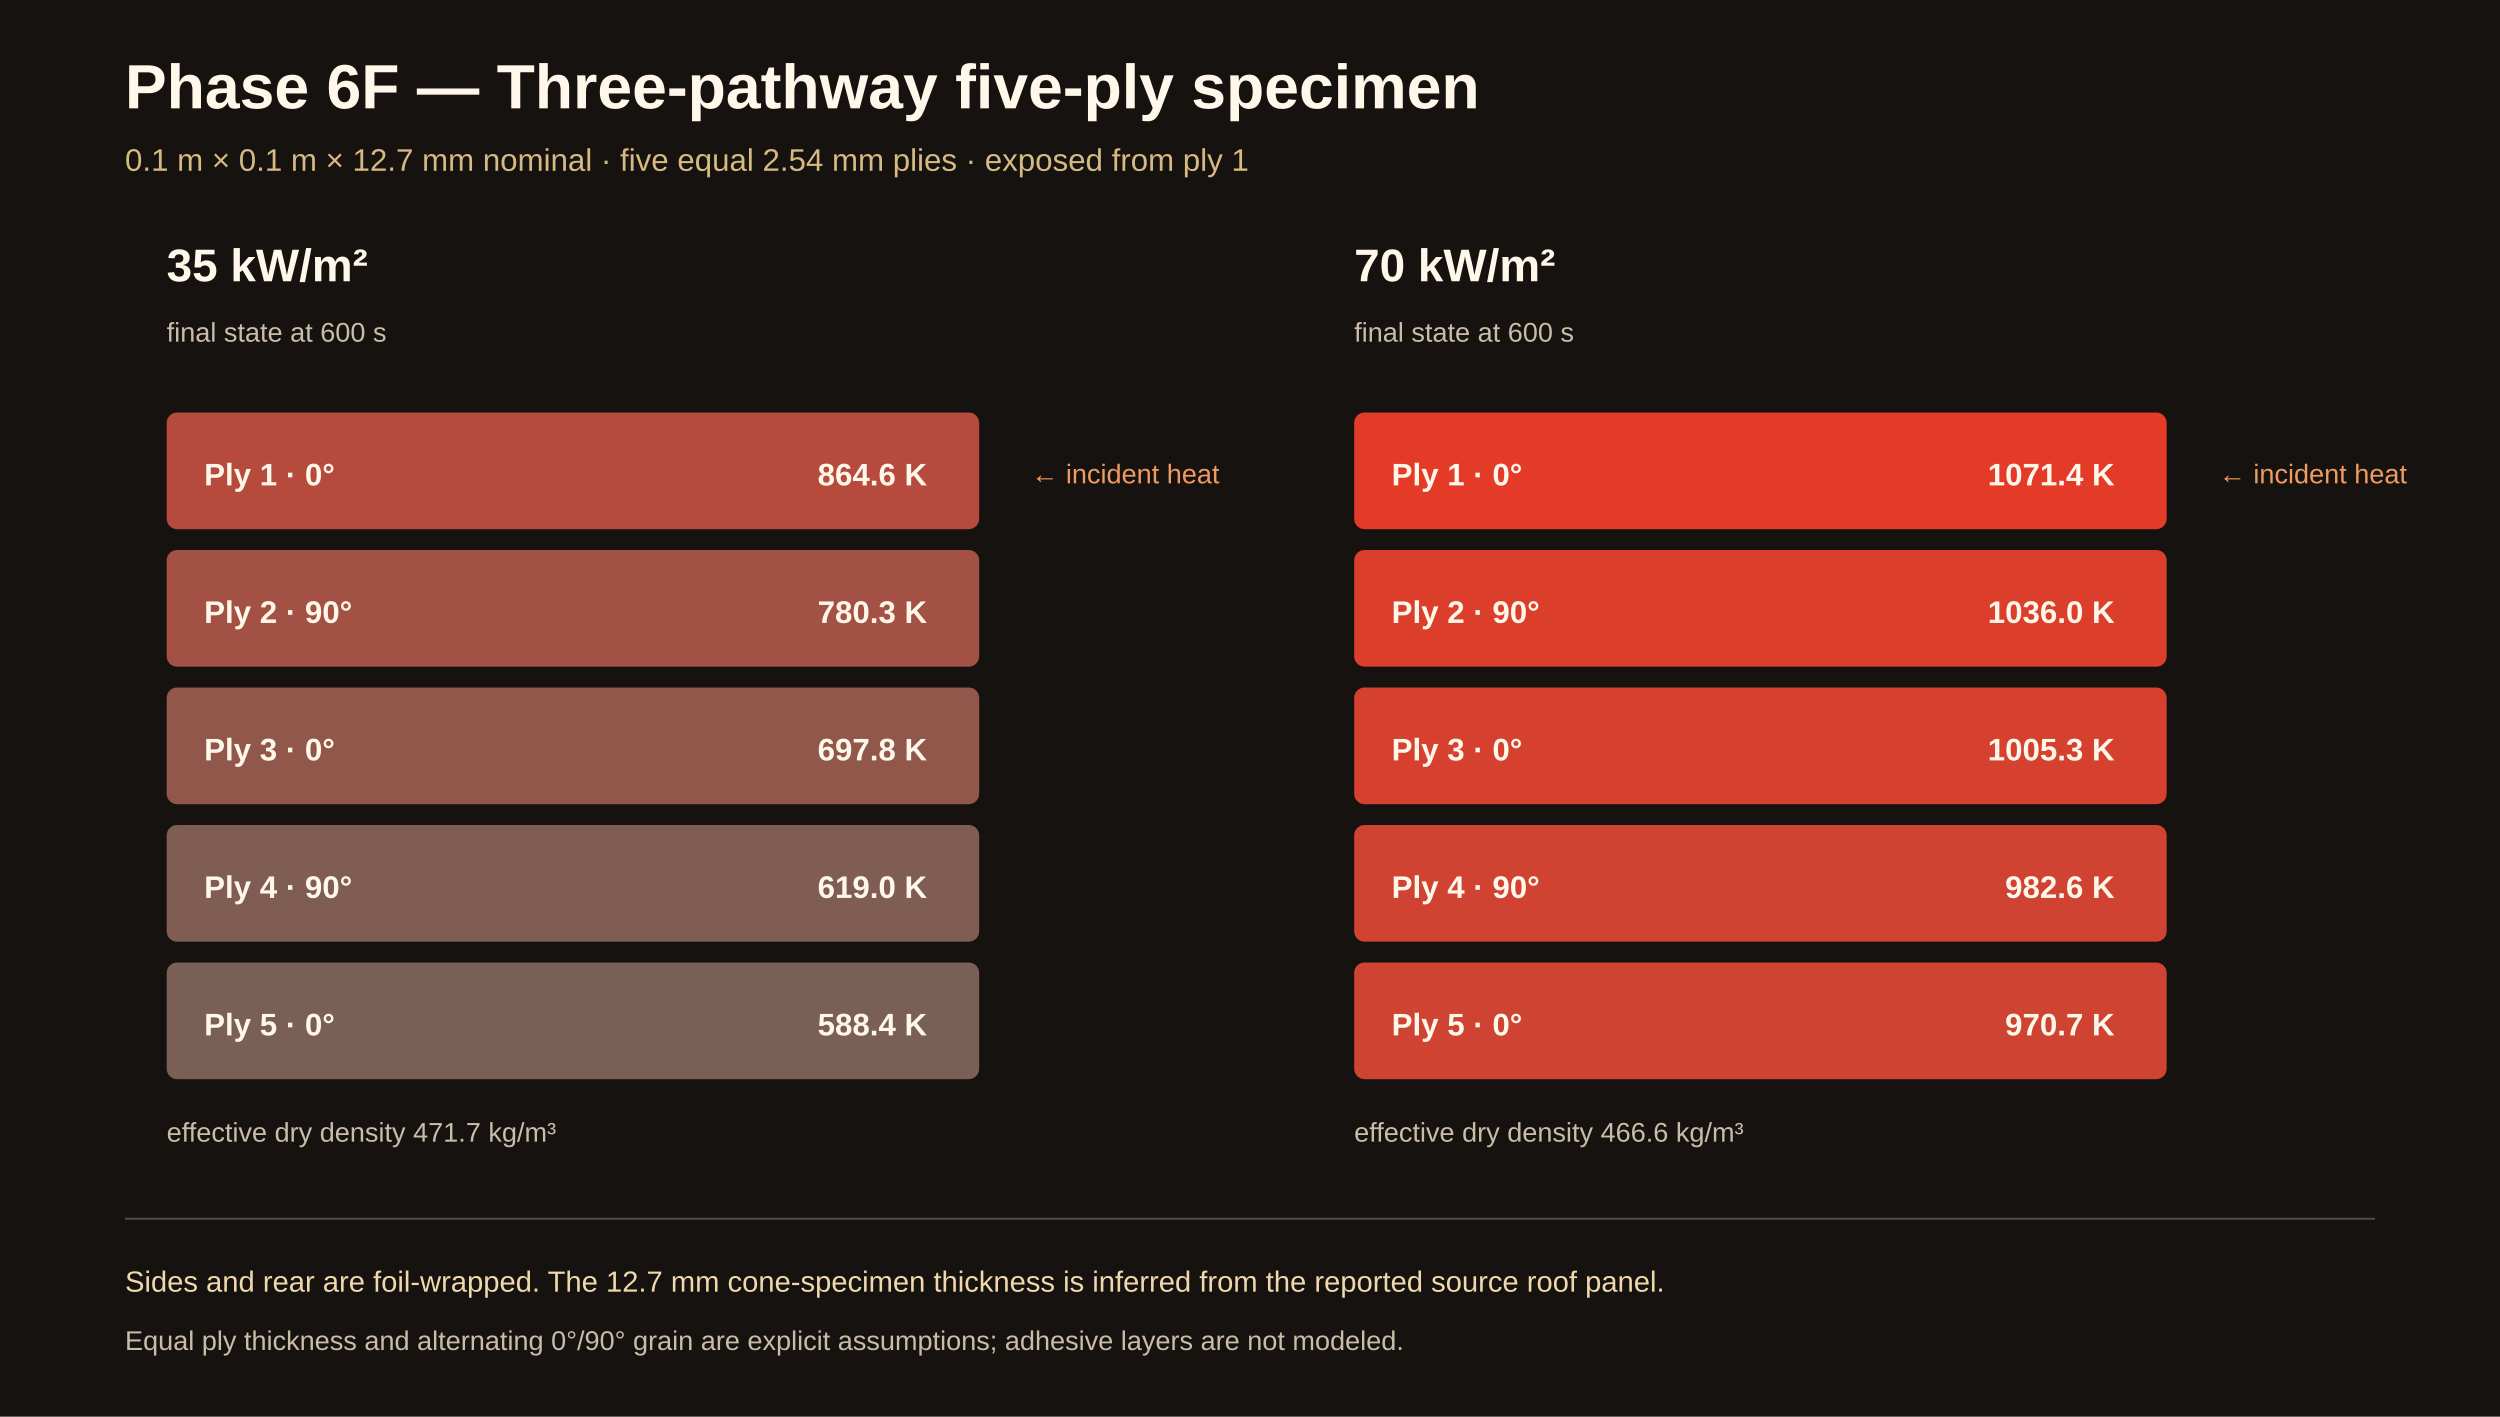
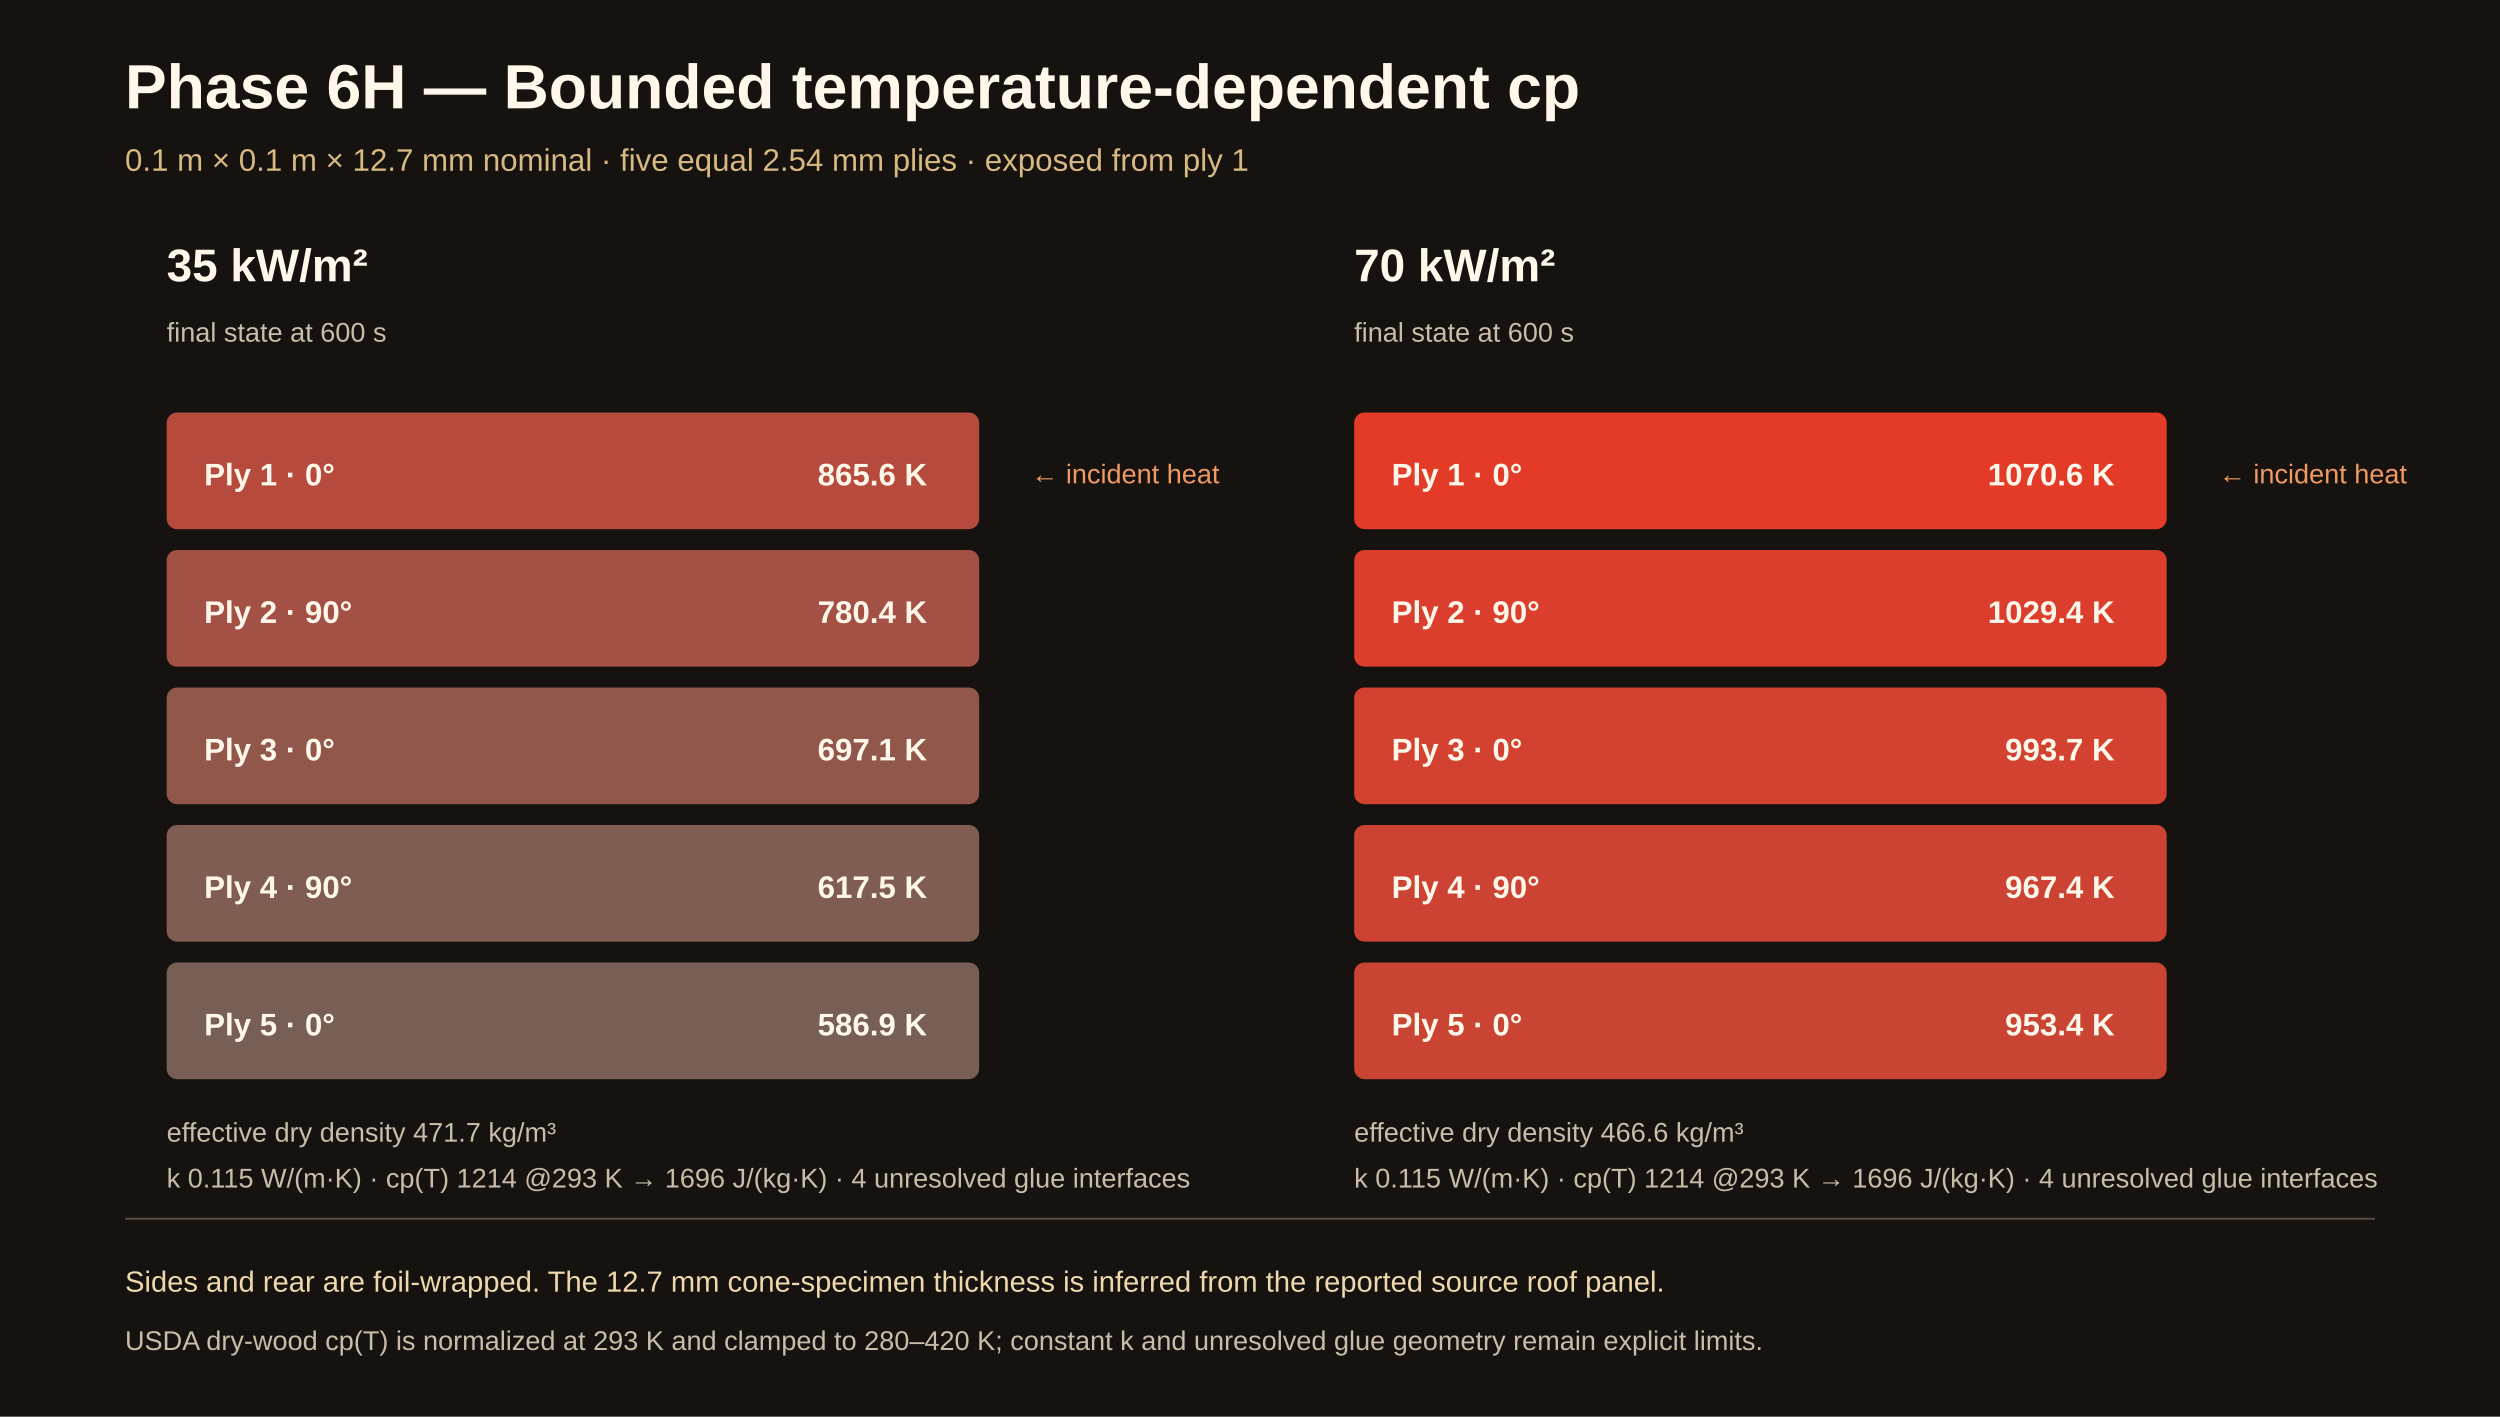
<svg xmlns="http://www.w3.org/2000/svg" width="1200" height="680" viewBox="0 0 1200 680">
  <rect width="1200" height="680" fill="#15120f" />
  <style>
    text { font-family: "Segoe UI", Arial, sans-serif; fill: #fff7e9; }
    .title { font-size: 30px; font-weight: 700; }
    .subtitle { font-size: 15px; fill: #d7b982; }
    .panel-title { font-size: 22px; font-weight: 700; }
    .layer { font-size: 15px; font-weight: 650; }
    .temperature { font-size: 15px; font-weight: 700; }
    .muted { font-size: 13px; fill: #c9bda9; }
    .heat { font-size: 13px; fill: #f09a61; }
    .note { font-size: 14px; fill: #f0d8ad; }
  </style>
-   <text x="60" y="52" class="title">Phase 6F — Three-pathway five-ply specimen</text>
+   <text x="60" y="52" class="title">Phase 6H — Bounded temperature-dependent cp</text>
  <text x="60" y="82" class="subtitle">0.1 m × 0.1 m × 12.7 mm nominal · five equal 2.54 mm plies · exposed from ply 1</text>
  <text x="80" y="135" class="panel-title">35 kW/m²</text>
  <text x="80" y="164" class="muted">final state at 600 s</text>
  <rect x="80" y="198" width="390" height="56" rx="5" fill="#b64a3c" />
  <text x="98" y="233" class="layer">Ply 1 · 0°</text>
-   <text x="445" y="233" class="temperature" text-anchor="end">864.6 K</text>
+   <text x="445" y="233" class="temperature" text-anchor="end">865.6 K</text>
  <rect x="80" y="264" width="390" height="56" rx="5" fill="#a35144" />
  <text x="98" y="299" class="layer">Ply 2 · 90°</text>
-   <text x="445" y="299" class="temperature" text-anchor="end">780.3 K</text>
+   <text x="445" y="299" class="temperature" text-anchor="end">780.4 K</text>
  <rect x="80" y="330" width="390" height="56" rx="5" fill="#91574b" />
  <text x="98" y="365" class="layer">Ply 3 · 0°</text>
-   <text x="445" y="365" class="temperature" text-anchor="end">697.8 K</text>
+   <text x="445" y="365" class="temperature" text-anchor="end">697.1 K</text>
  <rect x="80" y="396" width="390" height="56" rx="5" fill="#7f5d52" />
  <text x="98" y="431" class="layer">Ply 4 · 90°</text>
-   <text x="445" y="431" class="temperature" text-anchor="end">619.0 K</text>
-   <rect x="80" y="462" width="390" height="56" rx="5" fill="#795f55" />
+   <text x="445" y="431" class="temperature" text-anchor="end">617.5 K</text>
+   <rect x="80" y="462" width="390" height="56" rx="5" fill="#785f55" />
  <text x="98" y="497" class="layer">Ply 5 · 0°</text>
-   <text x="445" y="497" class="temperature" text-anchor="end">588.4 K</text>
+   <text x="445" y="497" class="temperature" text-anchor="end">586.9 K</text>
  <text x="495" y="232" class="heat">← incident heat</text>
  <text x="80" y="548" class="muted">effective dry density 471.7 kg/m³</text>
+   <text x="80" y="570" class="muted">k 0.115 W/(m·K) · cp(T) 1214 @293 K → 1696 J/(kg·K) · 4 unresolved glue interfaces</text>
  <text x="650" y="135" class="panel-title">70 kW/m²</text>
  <text x="650" y="164" class="muted">final state at 600 s</text>
  <rect x="650" y="198" width="390" height="56" rx="5" fill="#e43b29" />
  <text x="668" y="233" class="layer">Ply 1 · 0°</text>
-   <text x="1015" y="233" class="temperature" text-anchor="end">1071.4 K</text>
-   <rect x="650" y="264" width="390" height="56" rx="5" fill="#dc3e2c" />
+   <text x="1015" y="233" class="temperature" text-anchor="end">1070.6 K</text>
+   <rect x="650" y="264" width="390" height="56" rx="5" fill="#db3e2d" />
  <text x="668" y="299" class="layer">Ply 2 · 90°</text>
-   <text x="1015" y="299" class="temperature" text-anchor="end">1036.0 K</text>
-   <rect x="650" y="330" width="390" height="56" rx="5" fill="#d5402f" />
+   <text x="1015" y="299" class="temperature" text-anchor="end">1029.4 K</text>
+   <rect x="650" y="330" width="390" height="56" rx="5" fill="#d34130" />
  <text x="668" y="365" class="layer">Ply 3 · 0°</text>
-   <text x="1015" y="365" class="temperature" text-anchor="end">1005.3 K</text>
-   <rect x="650" y="396" width="390" height="56" rx="5" fill="#d04231" />
+   <text x="1015" y="365" class="temperature" text-anchor="end">993.7 K</text>
+   <rect x="650" y="396" width="390" height="56" rx="5" fill="#cd4333" />
  <text x="668" y="431" class="layer">Ply 4 · 90°</text>
-   <text x="1015" y="431" class="temperature" text-anchor="end">982.6 K</text>
-   <rect x="650" y="462" width="390" height="56" rx="5" fill="#ce4332" />
+   <text x="1015" y="431" class="temperature" text-anchor="end">967.4 K</text>
+   <rect x="650" y="462" width="390" height="56" rx="5" fill="#ca4434" />
  <text x="668" y="497" class="layer">Ply 5 · 0°</text>
-   <text x="1015" y="497" class="temperature" text-anchor="end">970.7 K</text>
+   <text x="1015" y="497" class="temperature" text-anchor="end">953.4 K</text>
  <text x="1065" y="232" class="heat">← incident heat</text>
  <text x="650" y="548" class="muted">effective dry density 466.6 kg/m³</text>
+   <text x="650" y="570" class="muted">k 0.115 W/(m·K) · cp(T) 1214 @293 K → 1696 J/(kg·K) · 4 unresolved glue interfaces</text>
  <line x1="60" y1="585" x2="1140" y2="585" stroke="#53483d" />
  <text x="60" y="620" class="note">Sides and rear are foil-wrapped. The 12.7 mm cone-specimen thickness is inferred from the reported source roof panel.</text>
-   <text x="60" y="648" class="muted">Equal ply thickness and alternating 0°/90° grain are explicit assumptions; adhesive layers are not modeled.</text>
+   <text x="60" y="648" class="muted">USDA dry-wood cp(T) is normalized at 293 K and clamped to 280–420 K; constant k and unresolved glue geometry remain explicit limits.</text>
</svg>
